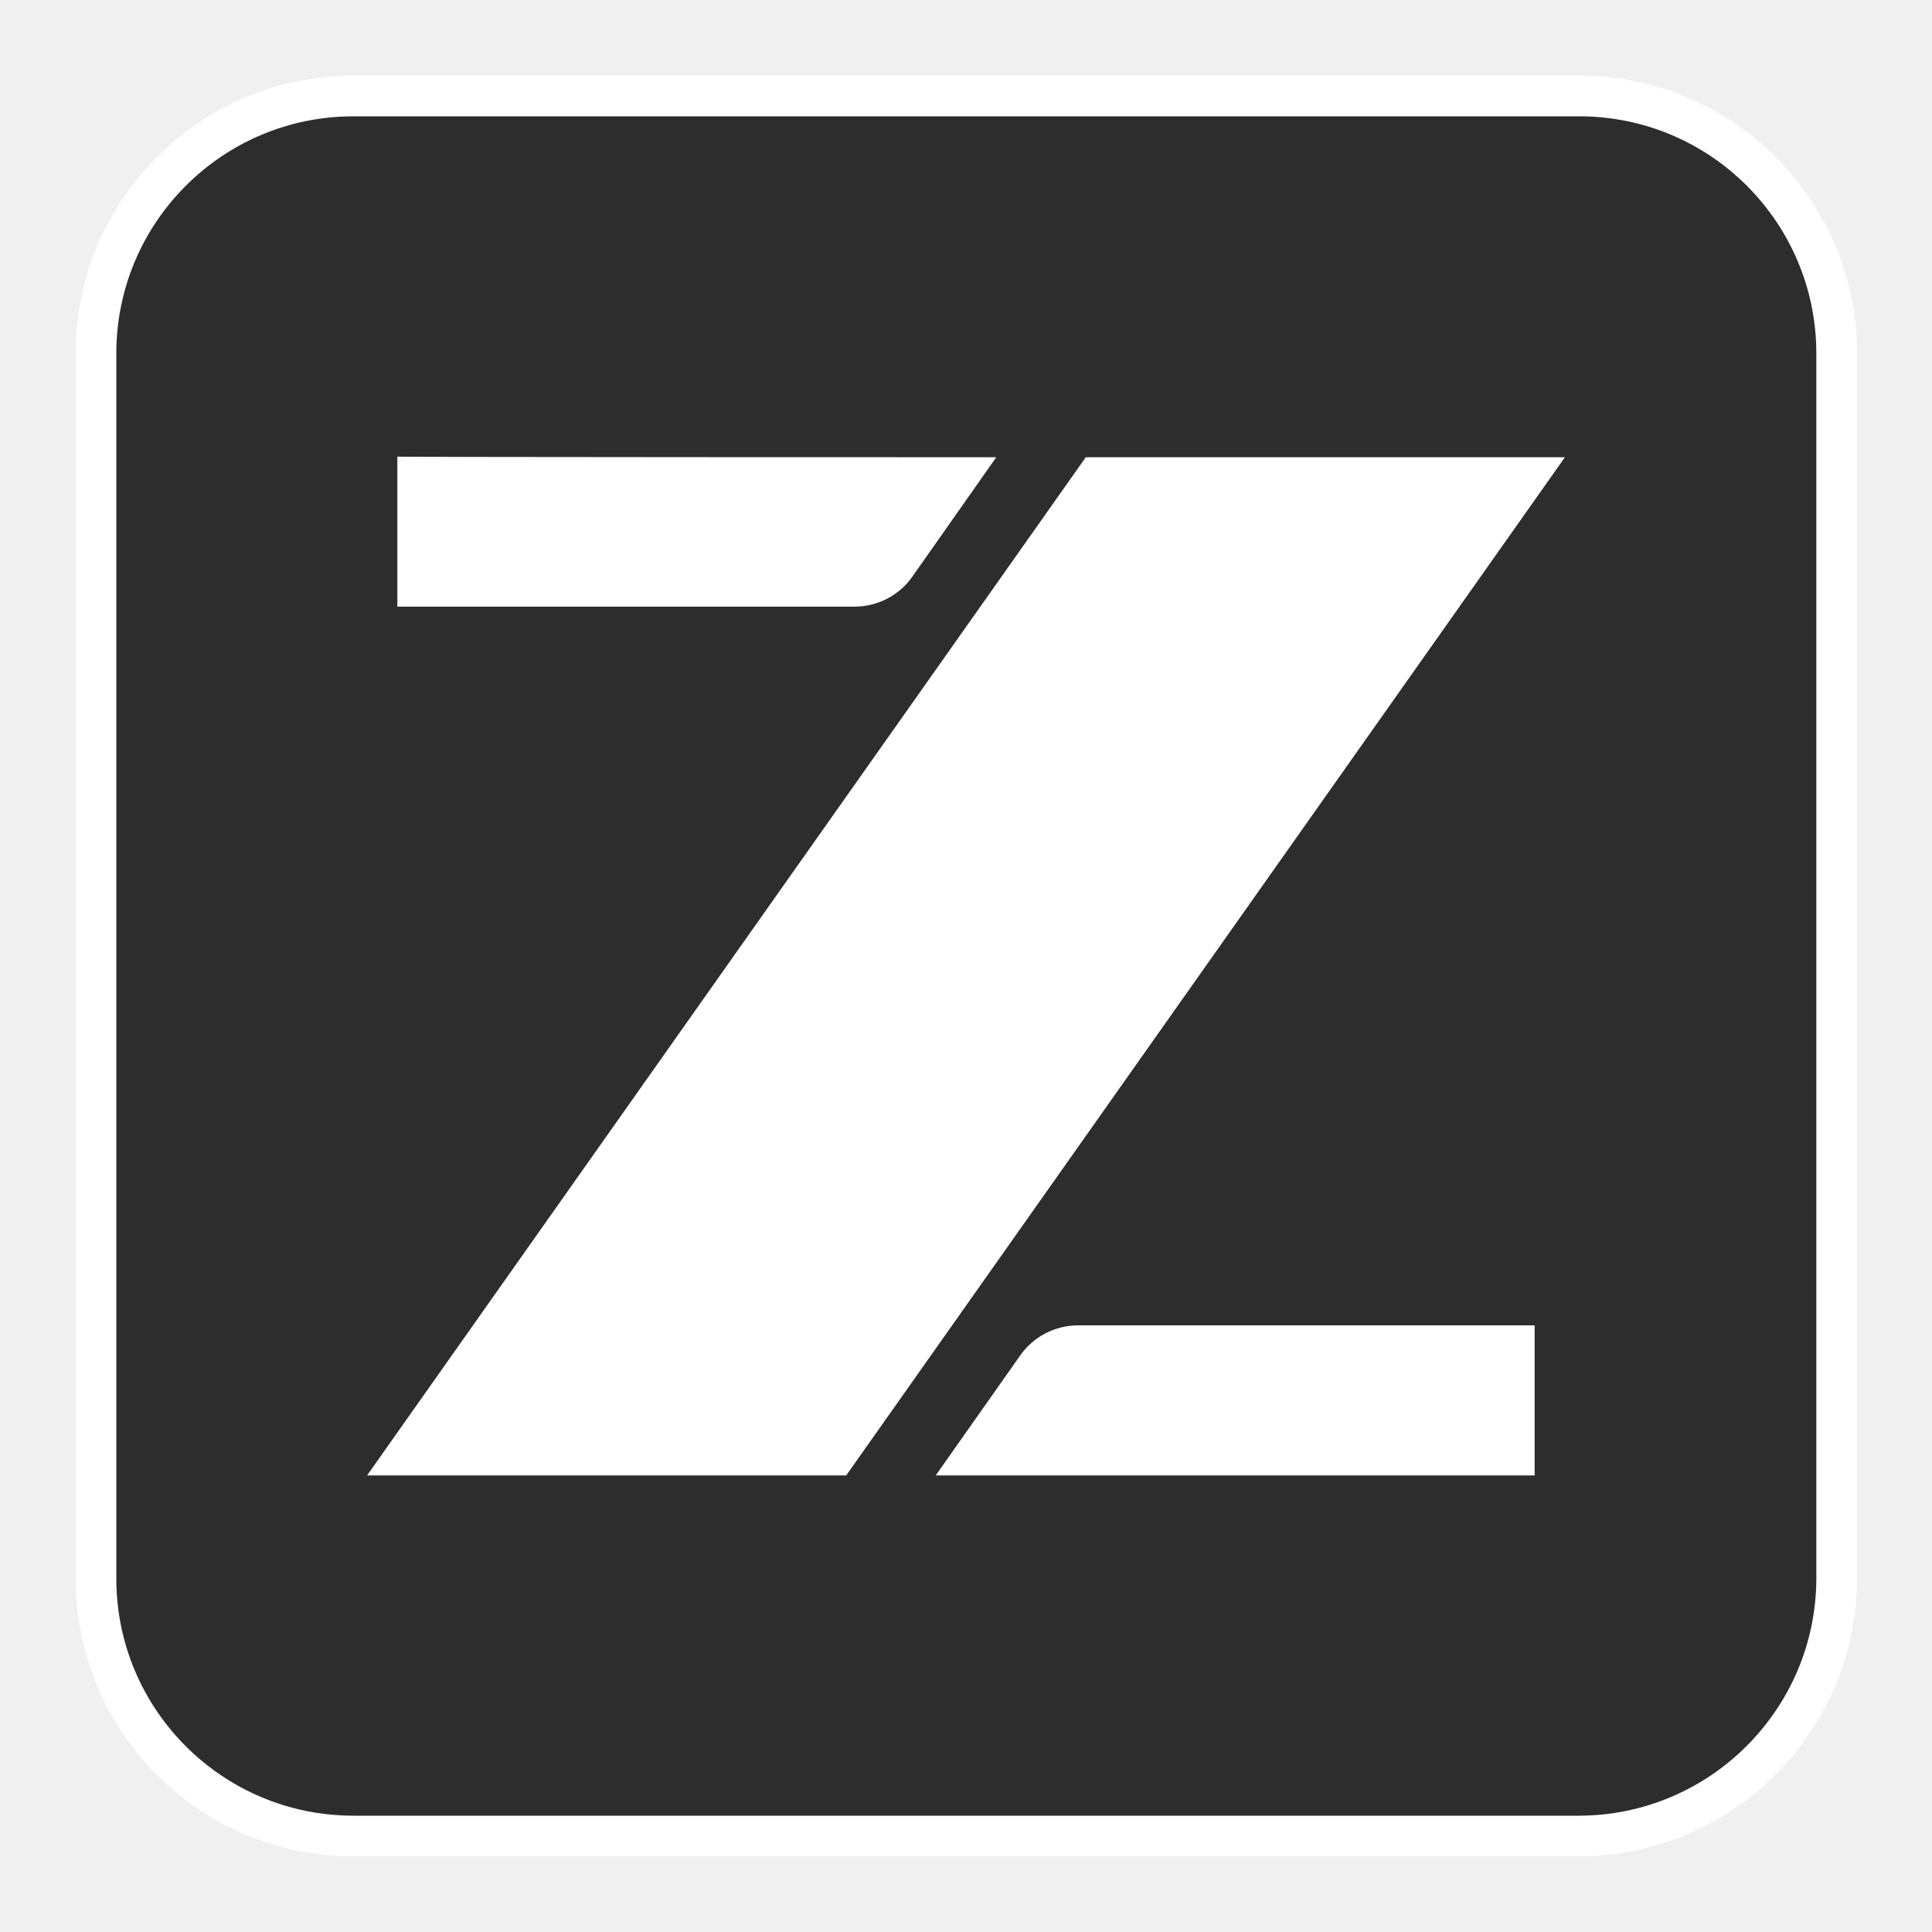
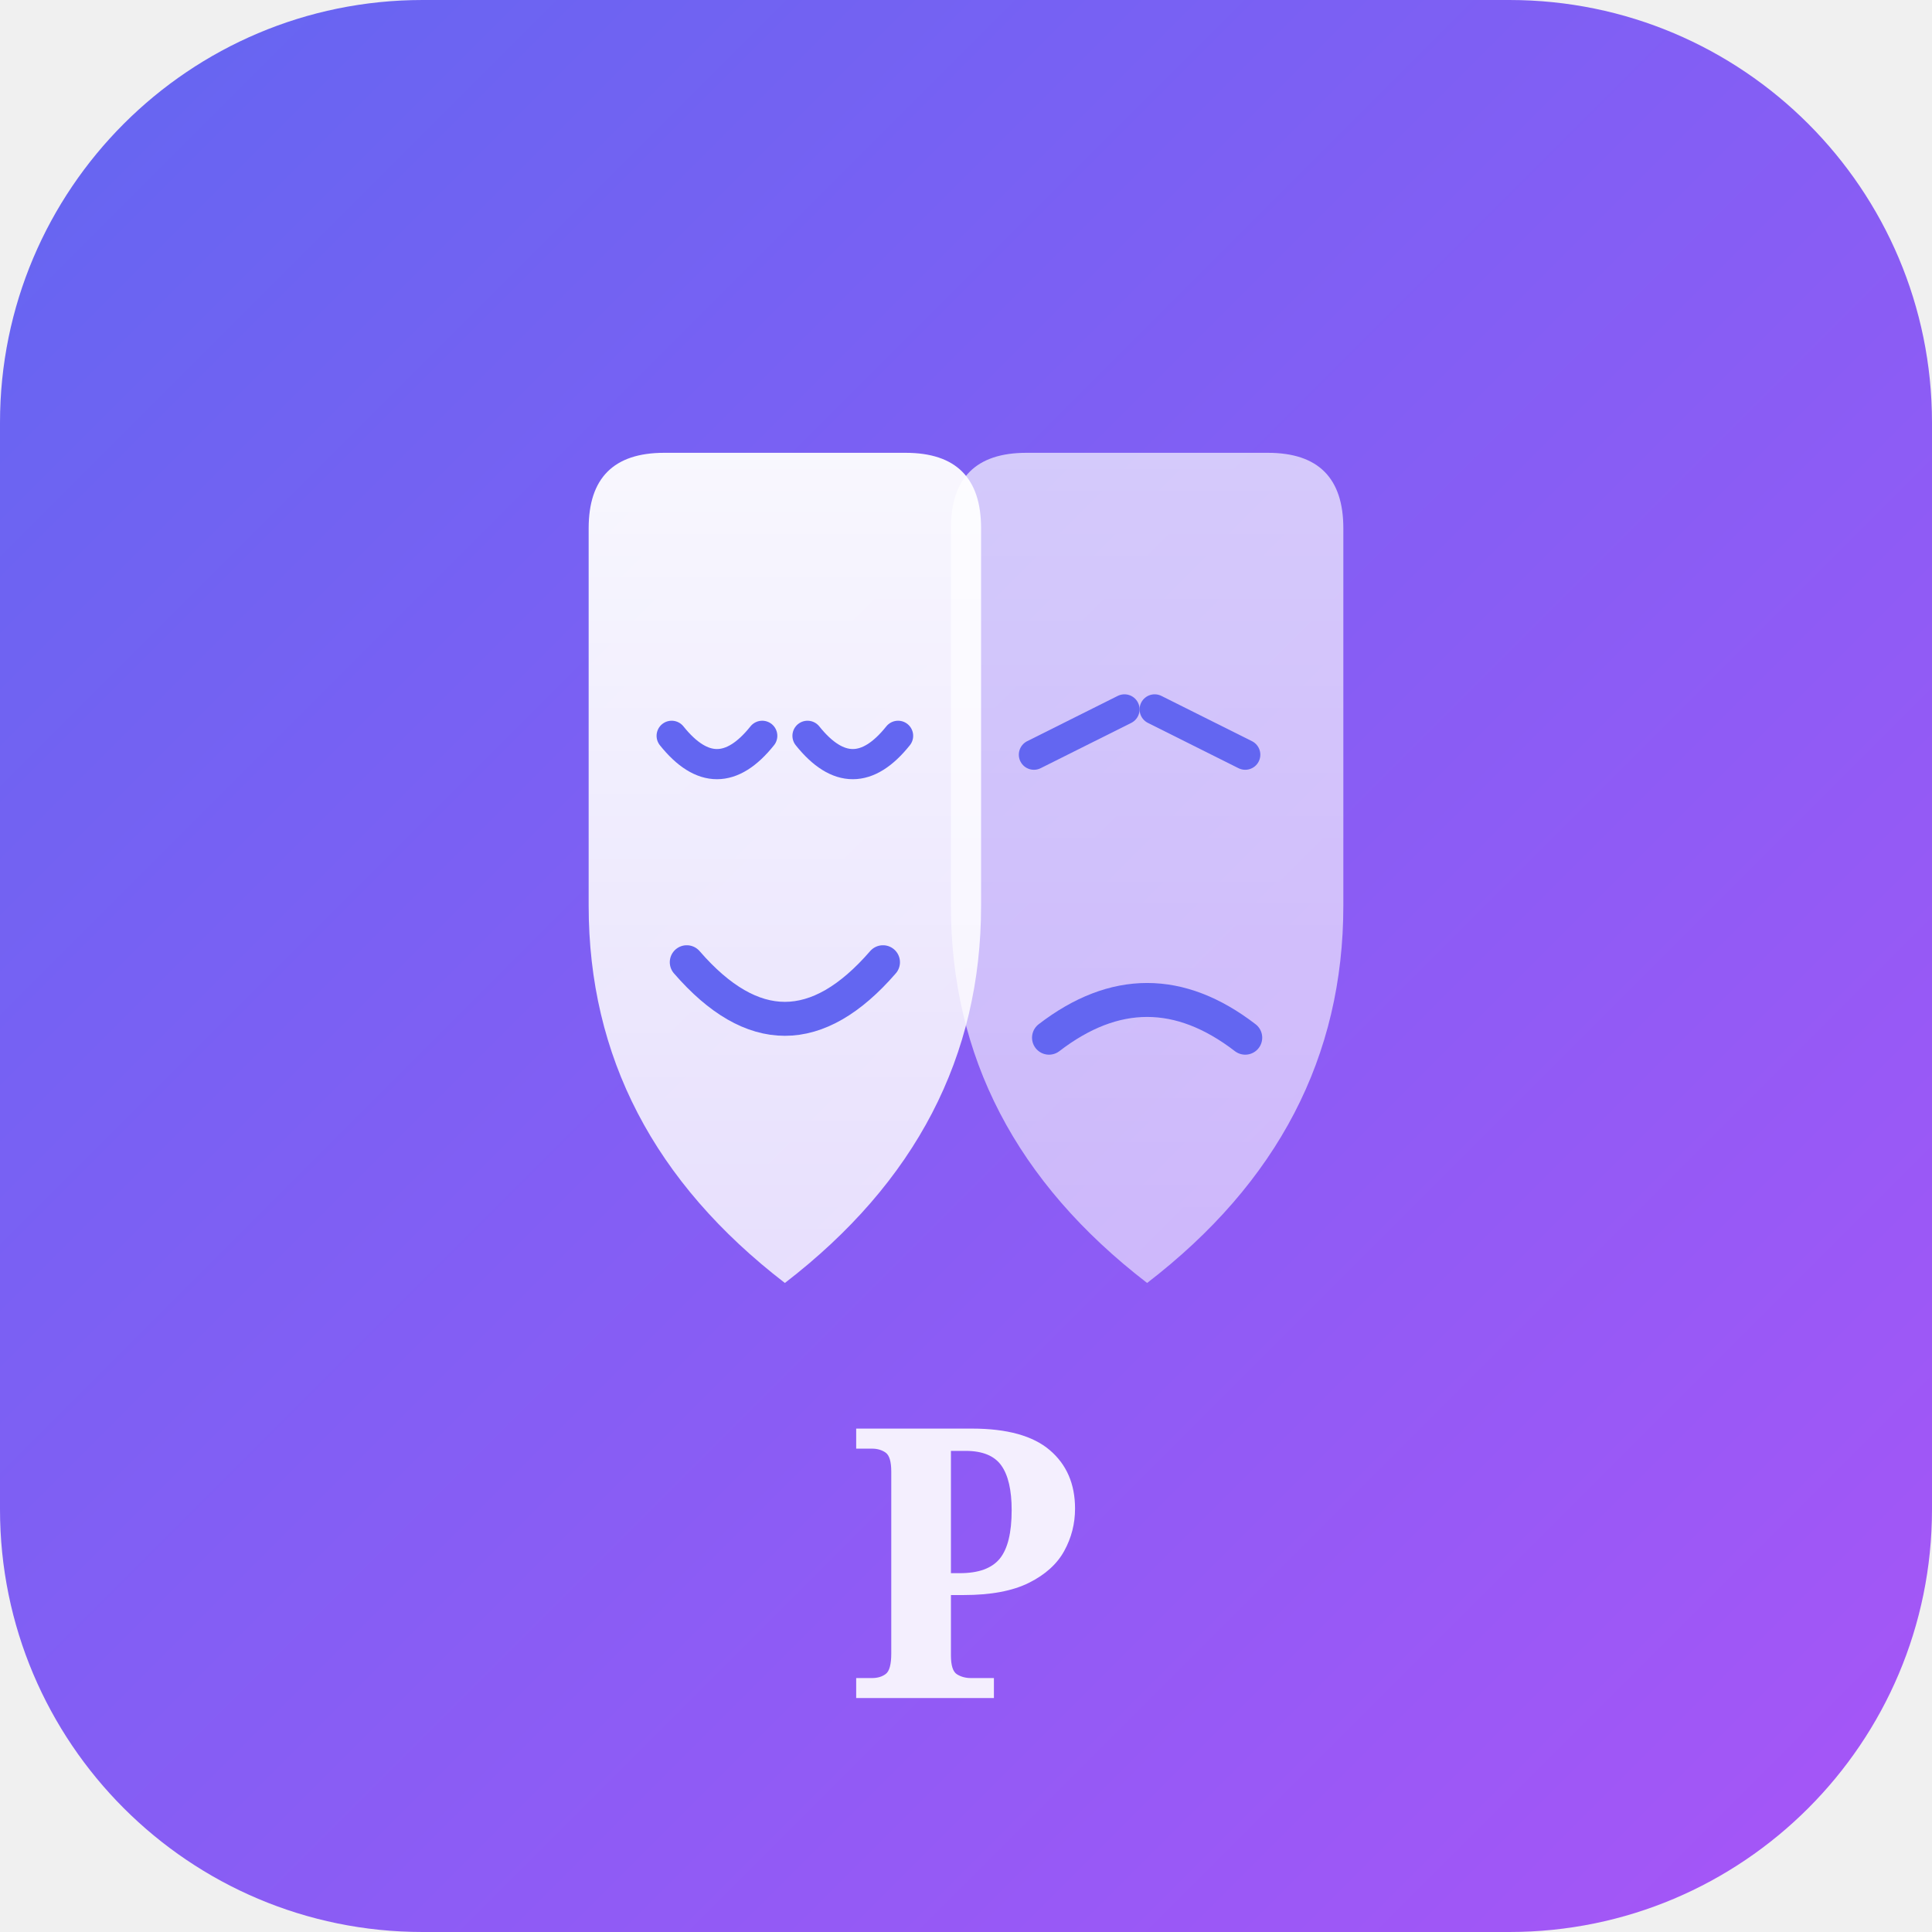
- <svg xmlns="http://www.w3.org/2000/svg" version="1.1" x="0px" y="0px" viewBox="0 0 30 30" style="enable-background:new 0 0 30 30;" xml:space="preserve">
+ <svg xmlns="http://www.w3.org/2000/svg" viewBox="0 0 512 512" fill="none">
  <defs>
-     <style type="text/css">
-     .st194{fill:#2D2D2D;stroke:#FFFFFF;stroke-width:0.632;stroke-miterlimit:10;}
-     .st23{fill:#FFFFFF;}
- 
-     .z-breathe {
-       animation: breathe 2.5s ease-in-out infinite;
-     }
- 
-     @keyframes breathe {
-       0%, 100% { opacity: 0.7; }
-       50% { opacity: 1; }
-     }
-   </style>
+     <linearGradient id="bg" x1="0" y1="0" x2="1" y2="1">
+       <stop offset="0%" stop-color="#6366f1" />
+       <stop offset="100%" stop-color="#a855f7" />
+     </linearGradient>
+     <linearGradient id="mask" x1="0" y1="0" x2="0" y2="1">
+       <stop offset="0%" stop-color="#ffffff" stop-opacity="0.95" />
+       <stop offset="100%" stop-color="#ffffff" stop-opacity="0.8" />
+     </linearGradient>
  </defs>
-   <g>
-     <path class="st194" d="M24.51,28.51H5.49c-2.21,0-4-1.79-4-4V5.49c0-2.21,1.79-4,4-4h19.03c2.21,0,4,1.79,4,4v19.03     C28.51,26.72,26.72,28.51,24.51,28.51z" />
-     <g class="z-breathe">
-       <path class="st23" d="M15.47,7.1l-1.3,1.85c-0.2,0.29-0.54,0.47-0.9,0.47h-7.1V7.09C6.16,7.1,15.47,7.1,15.47,7.1z" />
-       <polygon class="st23" points="24.3,7.1 13.14,22.91 5.7,22.91 16.86,7.1" />
-       <path class="st23" d="M14.53,22.91l1.31-1.86c0.2-0.29,0.54-0.47,0.9-0.47h7.09v2.33H14.53z" />
-     </g>
-   </g>
+   <rect width="512" height="512" rx="112" fill="url(#bg)" />
+   <path d="M 156 140 Q 156 120 176 120 L 240 120 Q 260 120 260 140 L 260 240 Q 260 300 208 340 Q 156 300 156 240 Z" fill="url(#mask)" />
+   <path d="M 178 195 Q 190 210 202 195" stroke="#6366f1" stroke-width="8" stroke-linecap="round" fill="none" />
+   <path d="M 214 195 Q 226 210 238 195" stroke="#6366f1" stroke-width="8" stroke-linecap="round" fill="none" />
+   <path d="M 182 255 Q 208 285 234 255" stroke="#6366f1" stroke-width="9" stroke-linecap="round" fill="none" />
+   <path d="M 356 140 Q 356 120 336 120 L 272 120 Q 252 120 252 140 L 252 240 Q 252 300 304 340 Q 356 300 356 240 Z" fill="url(#mask)" opacity="0.7" />
+   <path d="M 274 200 L 298 188" stroke="#6366f1" stroke-width="8" stroke-linecap="round" fill="none" />
+   <path d="M 330 200 L 306 188" stroke="#6366f1" stroke-width="8" stroke-linecap="round" fill="none" />
+   <path d="M 278 275 Q 304 255 330 275" stroke="#6366f1" stroke-width="9" stroke-linecap="round" fill="none" />
+   <text x="256" y="450" font-family="Georgia, serif" font-size="100" font-weight="bold" fill="#ffffff" text-anchor="middle" opacity="0.9">P</text>
</svg>
